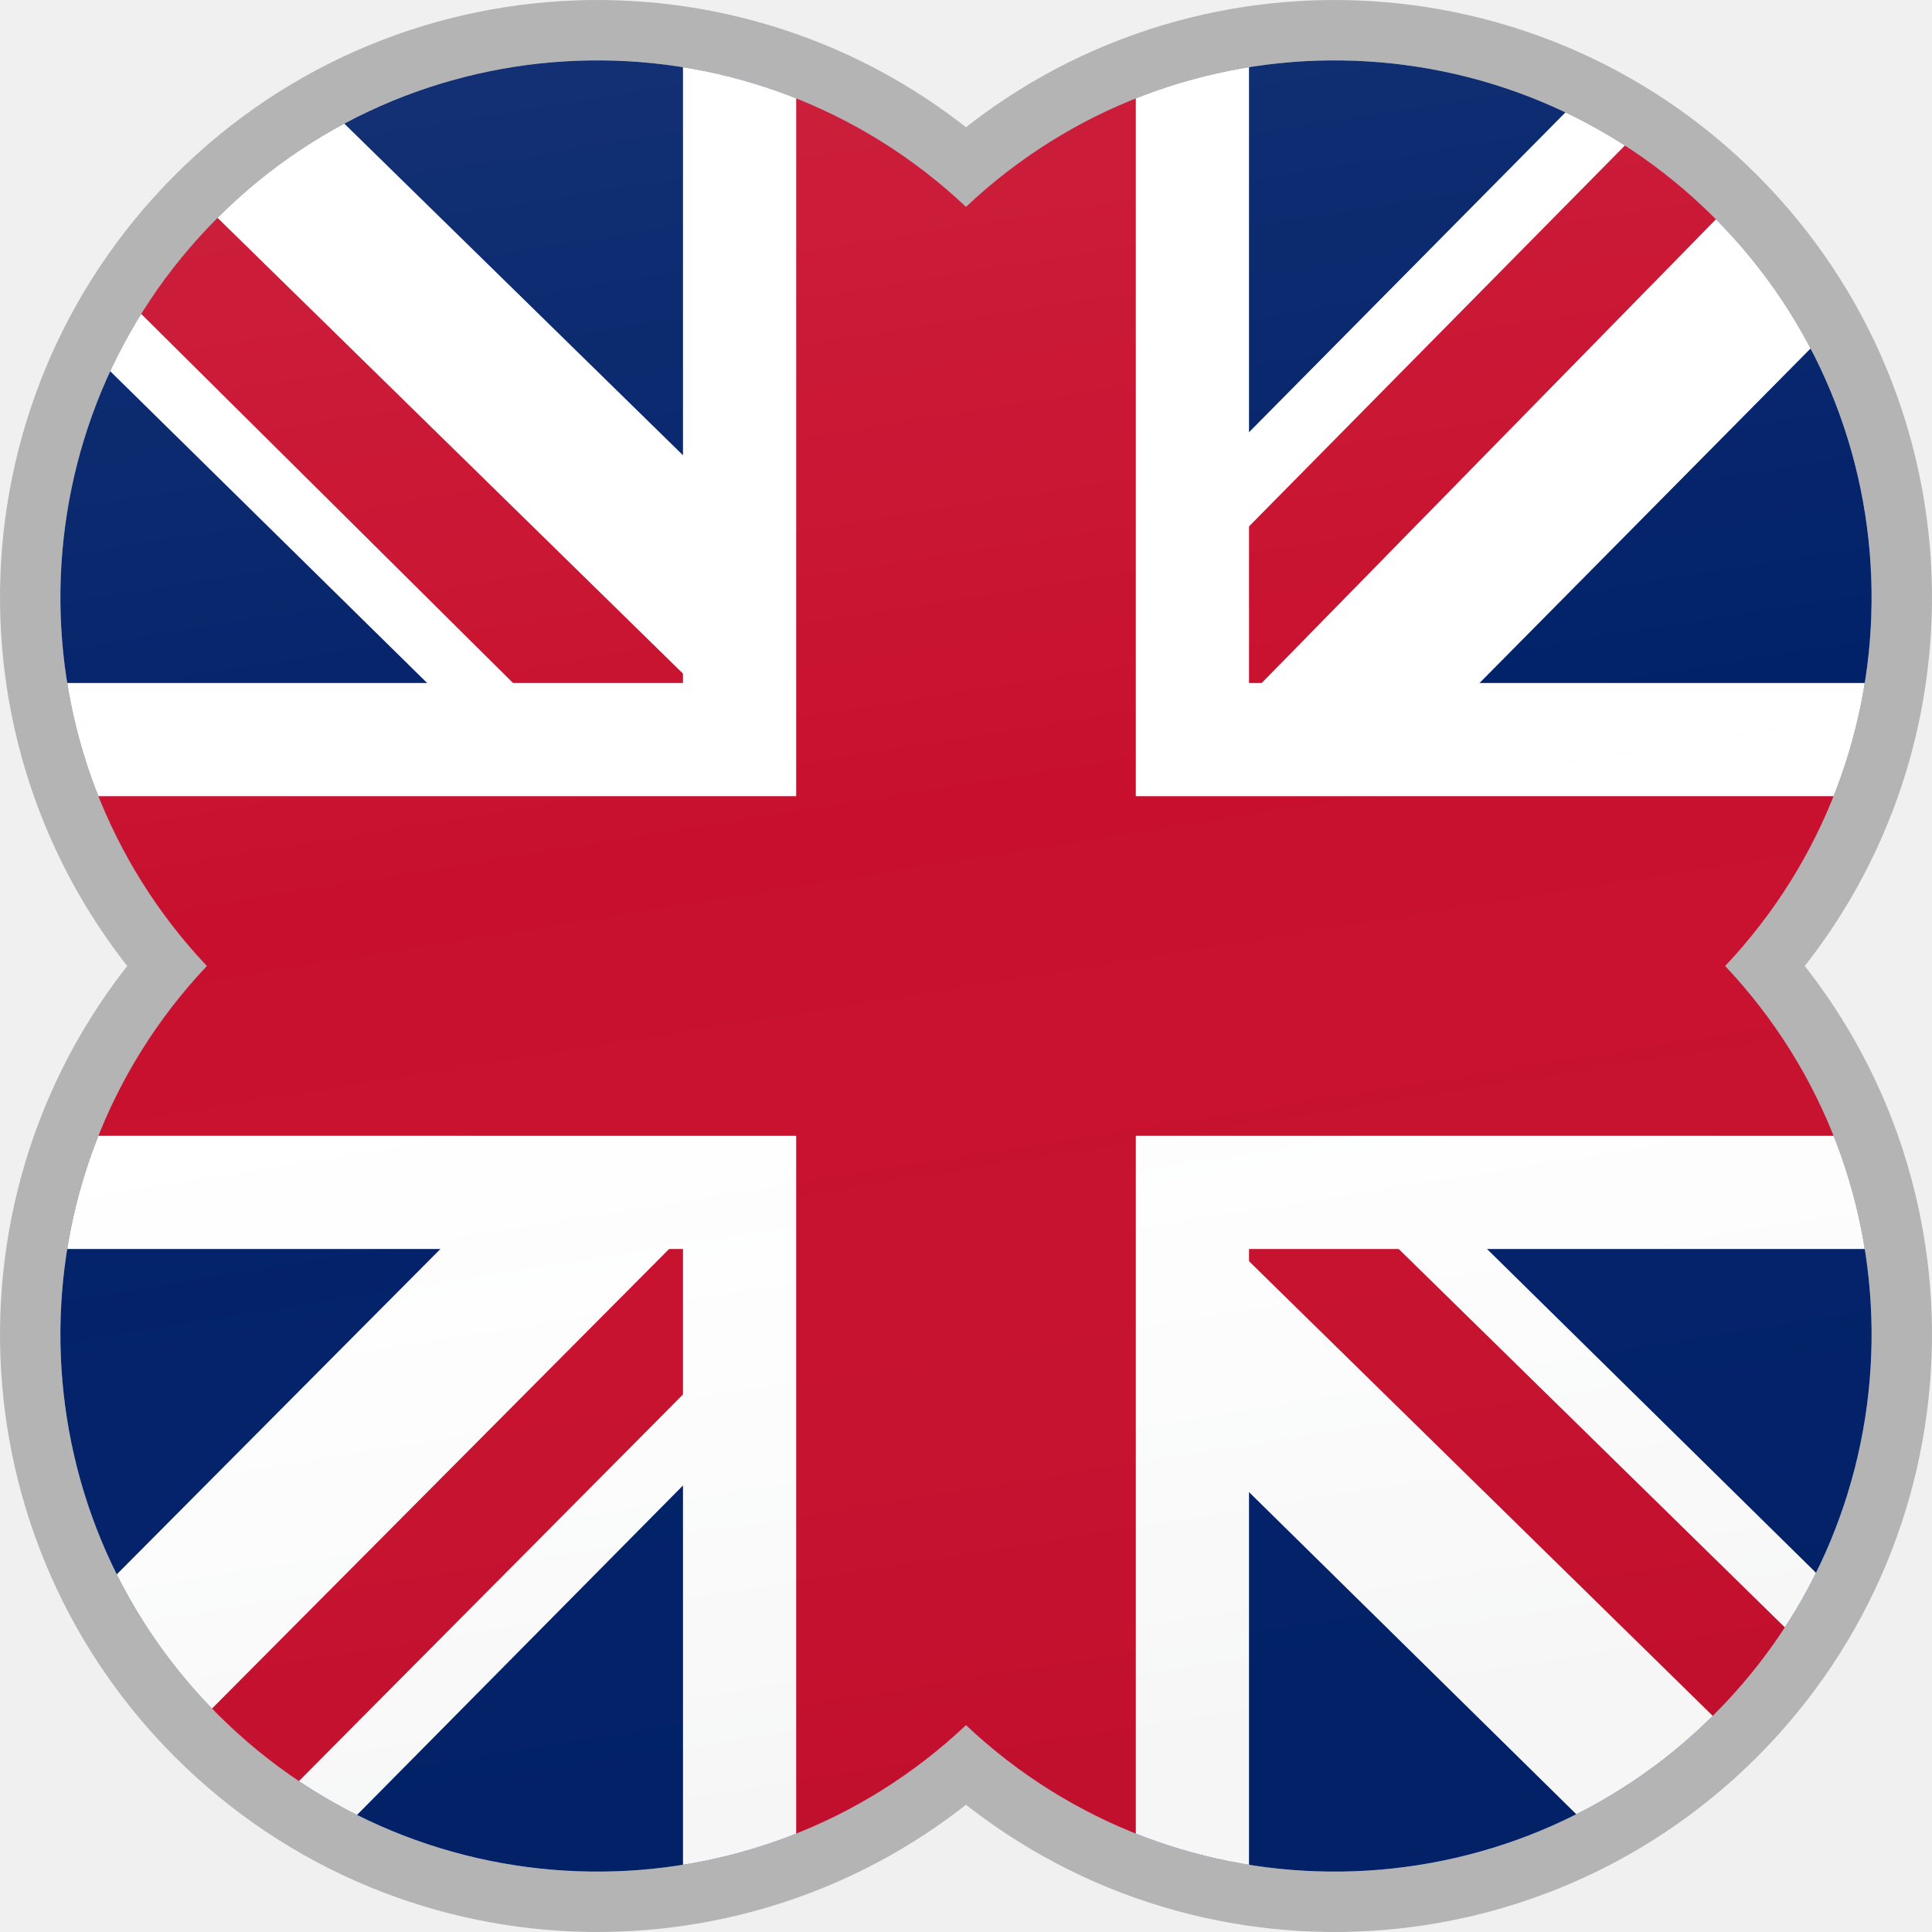
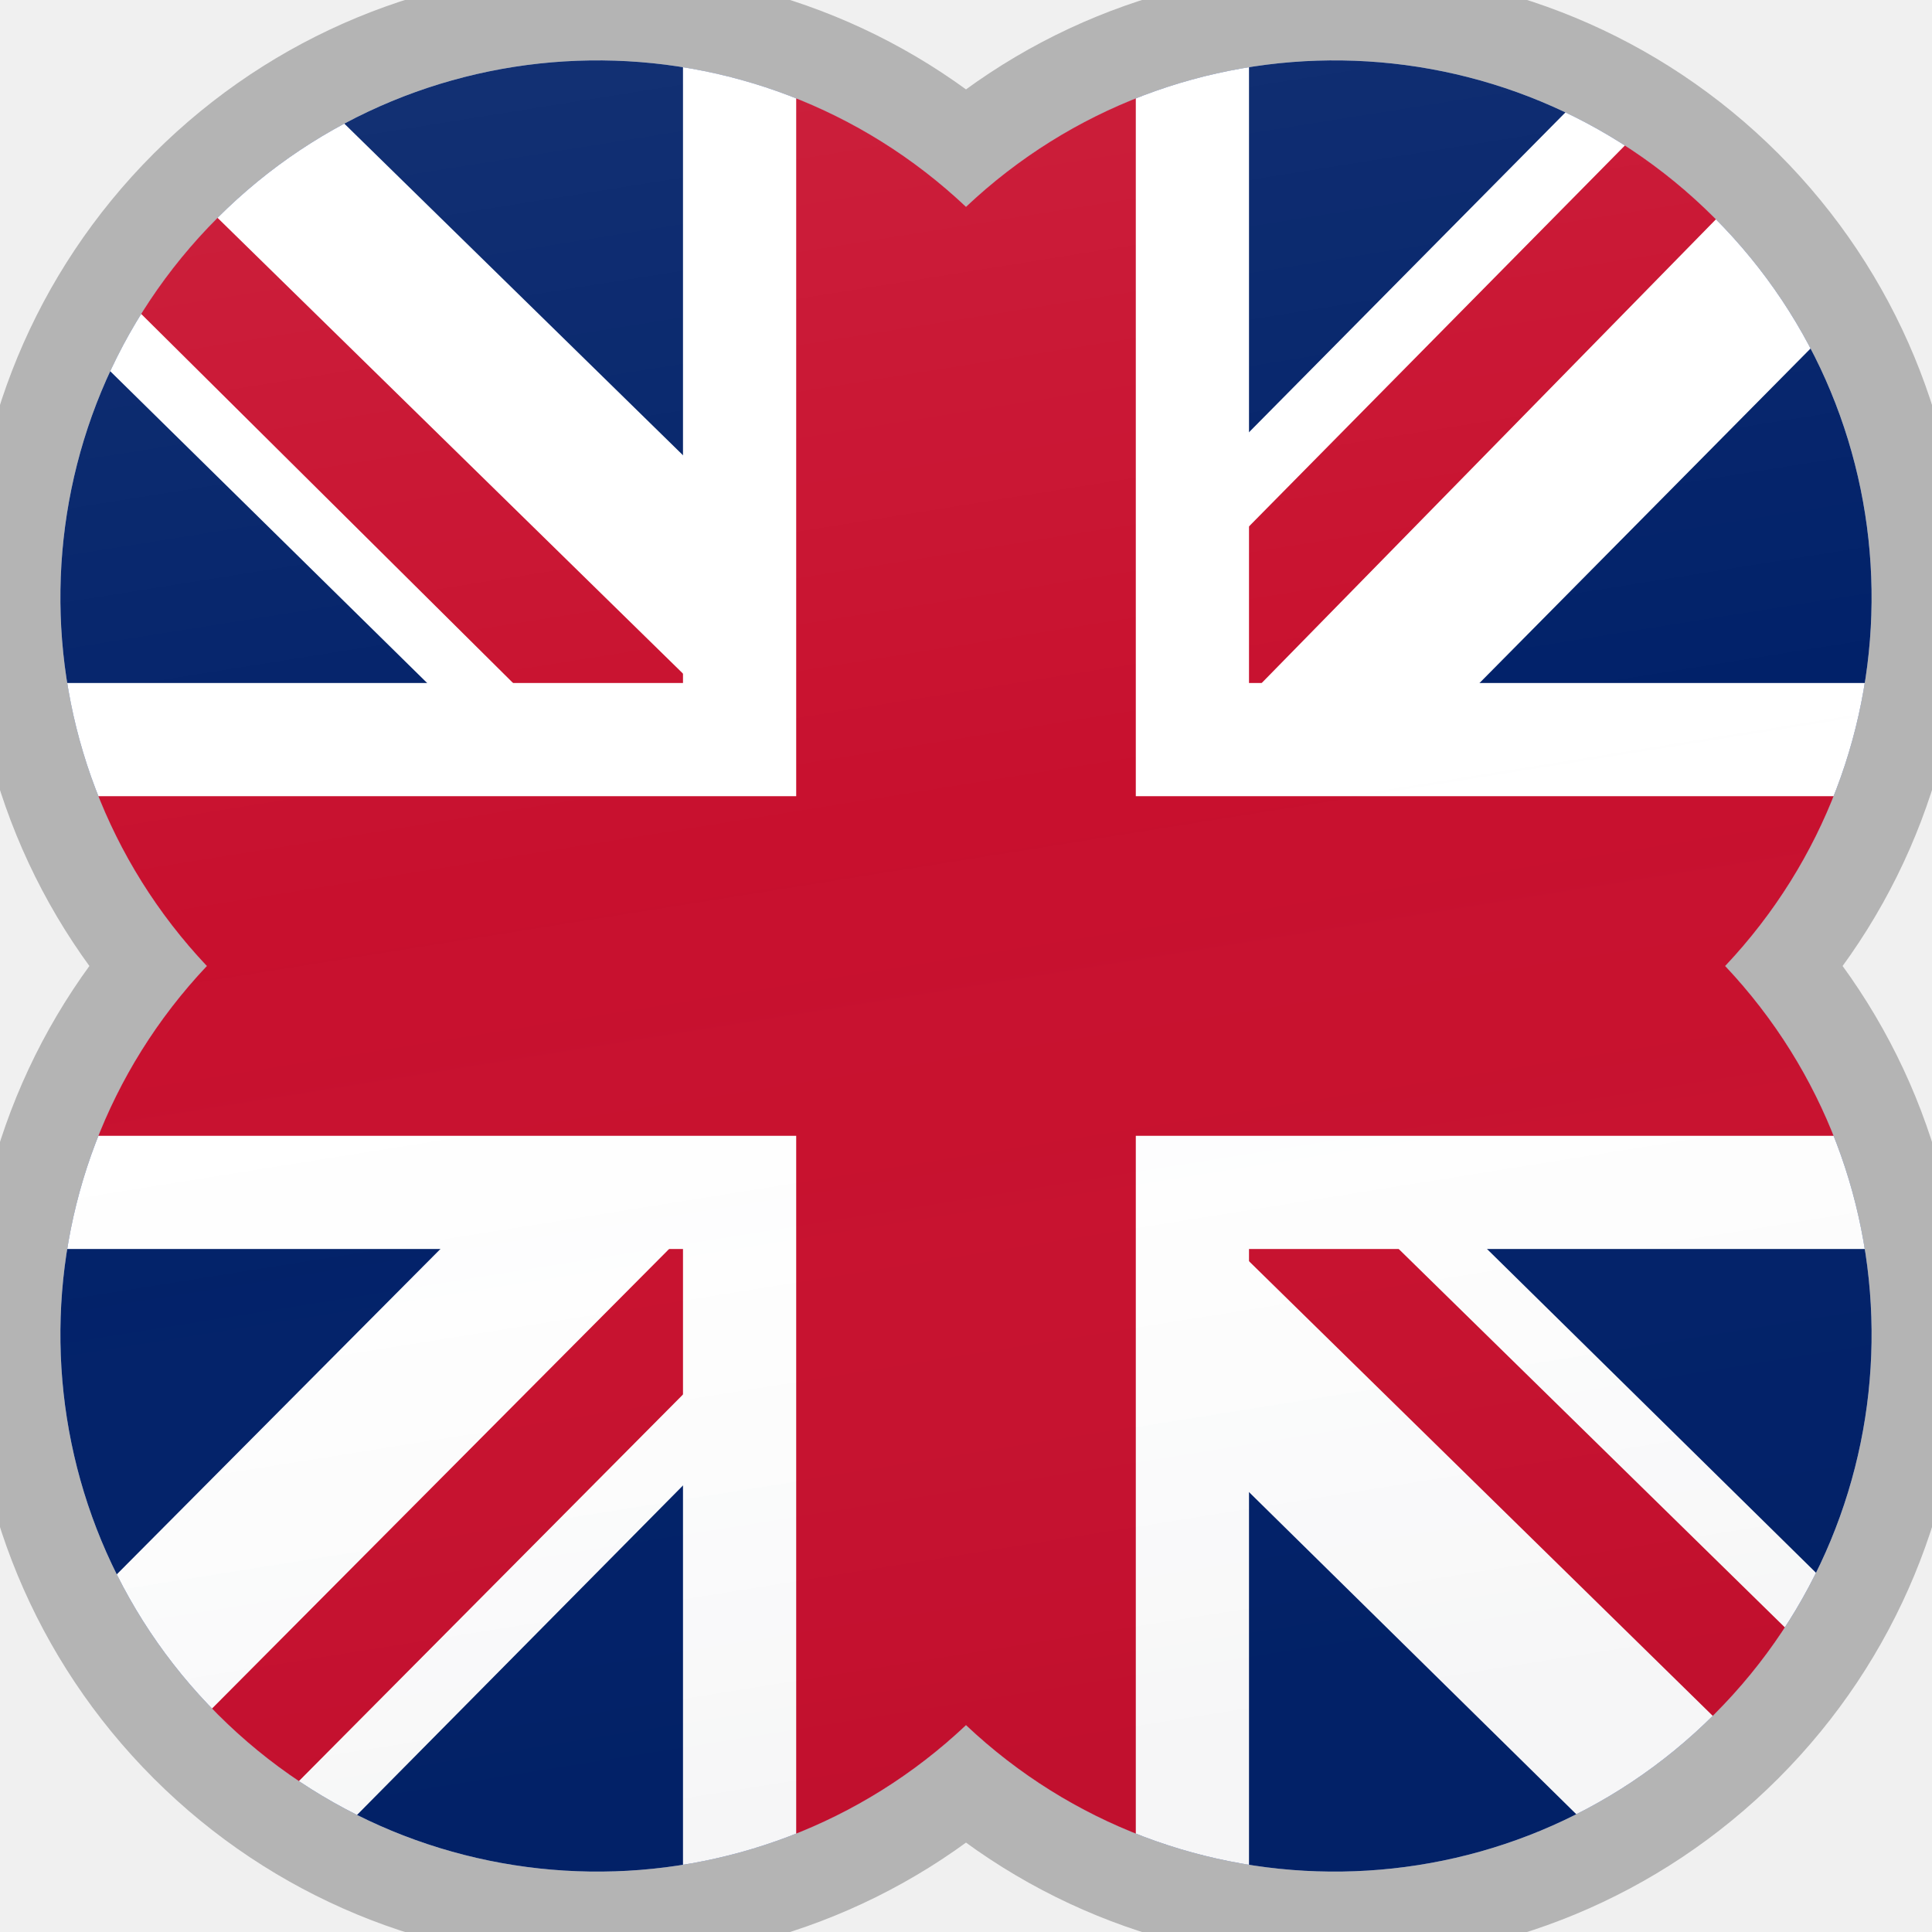
<svg xmlns="http://www.w3.org/2000/svg" viewBox="0 0 512 512" width="512" height="512" role="img" aria-labelledby="petal-soft-gb-title">
  <defs>
    <path id="petal-soft-gb-shape" d="M 256 54.811 A 142.322 142.322 0 0 1 457.189 256 A 142.322 142.322 0 0 1 256 457.189 A 142.322 142.322 0 0 1 54.811 256 A 142.322 142.322 0 0 1 256 54.811 Z" />
    <clipPath id="petal-soft-gb-clip" clipPathUnits="userSpaceOnUse">
      <path d="M 256 54.811 A 142.322 142.322 0 0 1 457.189 256 A 142.322 142.322 0 0 1 256 457.189 A 142.322 142.322 0 0 1 54.811 256 A 142.322 142.322 0 0 1 256 54.811 Z" />
    </clipPath>
    <linearGradient id="petal-soft-gb-shade" x1="0" y1="0" x2="0.16" y2="1">
      <stop offset="0%" stop-color="#ffffff" stop-opacity=".075" />
      <stop offset="48%" stop-color="#ffffff" stop-opacity="0" />
      <stop offset="100%" stop-color="#151a2b" stop-opacity=".038" />
    </linearGradient>
  </defs>
-   <path d="M 256 54.811 A 142.322 142.322 0 0 1 457.189 256 A 142.322 142.322 0 0 1 256 457.189 A 142.322 142.322 0 0 1 54.811 256 A 142.322 142.322 0 0 1 256 54.811 Z" fill="none" stroke="currentColor" stroke-width="32" stroke-opacity="0.25" stroke-linejoin="round" />
+   <path d="M 256 54.811 A 142.322 142.322 0 0 1 457.189 256 A 142.322 142.322 0 0 1 256 457.189 A 142.322 142.322 0 0 1 54.811 256 A 142.322 142.322 0 0 1 256 54.811 Z" fill="none" stroke="currentColor" stroke-width="48" stroke-opacity="0.25" stroke-linejoin="round" />
  <g clip-path="url(#petal-soft-gb-clip)">
    <path d="M 256 54.811 A 142.322 142.322 0 0 1 457.189 256 A 142.322 142.322 0 0 1 256 457.189 A 142.322 142.322 0 0 1 54.811 256 A 142.322 142.322 0 0 1 256 54.811 Z" fill="#fff" />
    <g transform="translate(16, 16) scale(0.9375)">
      <path fill="#012169" d="M0 0h512v512H0z" />
      <path fill="#FFF" d="M512 0v64L322 256l190 187v69h-67L254 324 68 512H0v-68l186-187L0 74V0h62l192 188L440 0z" />
      <path fill="#C8102E" d="m184 324 11 34L42 512H0v-3zm124-12 54 8 150 147v45zM512 0 320 196l-4-44L466 0zM0 1l193 189-59-8L0 49z" />
      <path fill="#FFF" d="M176 0v512h160V0zM0 176v160h512V176z" />
      <path fill="#C8102E" d="M0 208v96h512v-96zM208 0v512h96V0z" />
    </g>
    <path d="M 256 54.811 A 142.322 142.322 0 0 1 457.189 256 A 142.322 142.322 0 0 1 256 457.189 A 142.322 142.322 0 0 1 54.811 256 A 142.322 142.322 0 0 1 256 54.811 Z" fill="url(#petal-soft-gb-shade)" />
  </g>
</svg>
